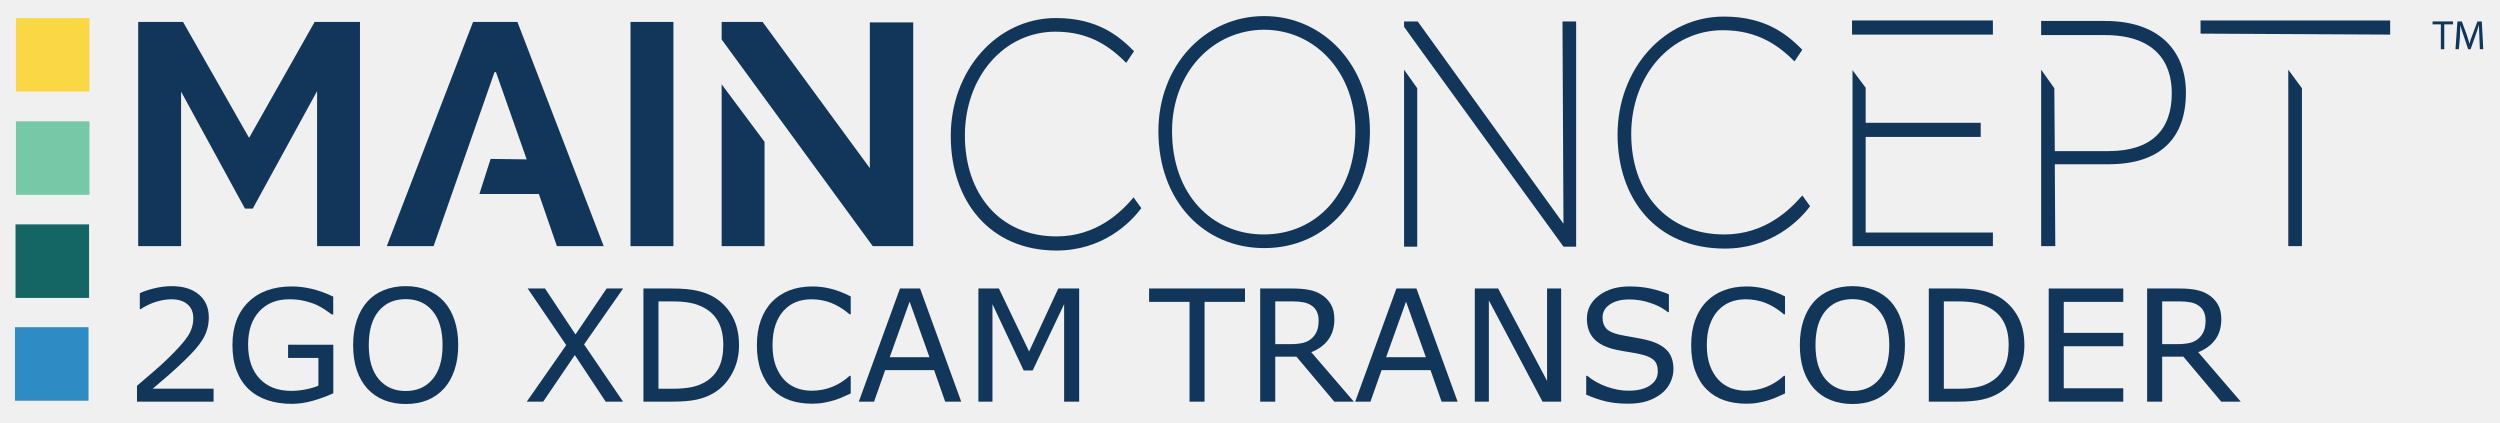
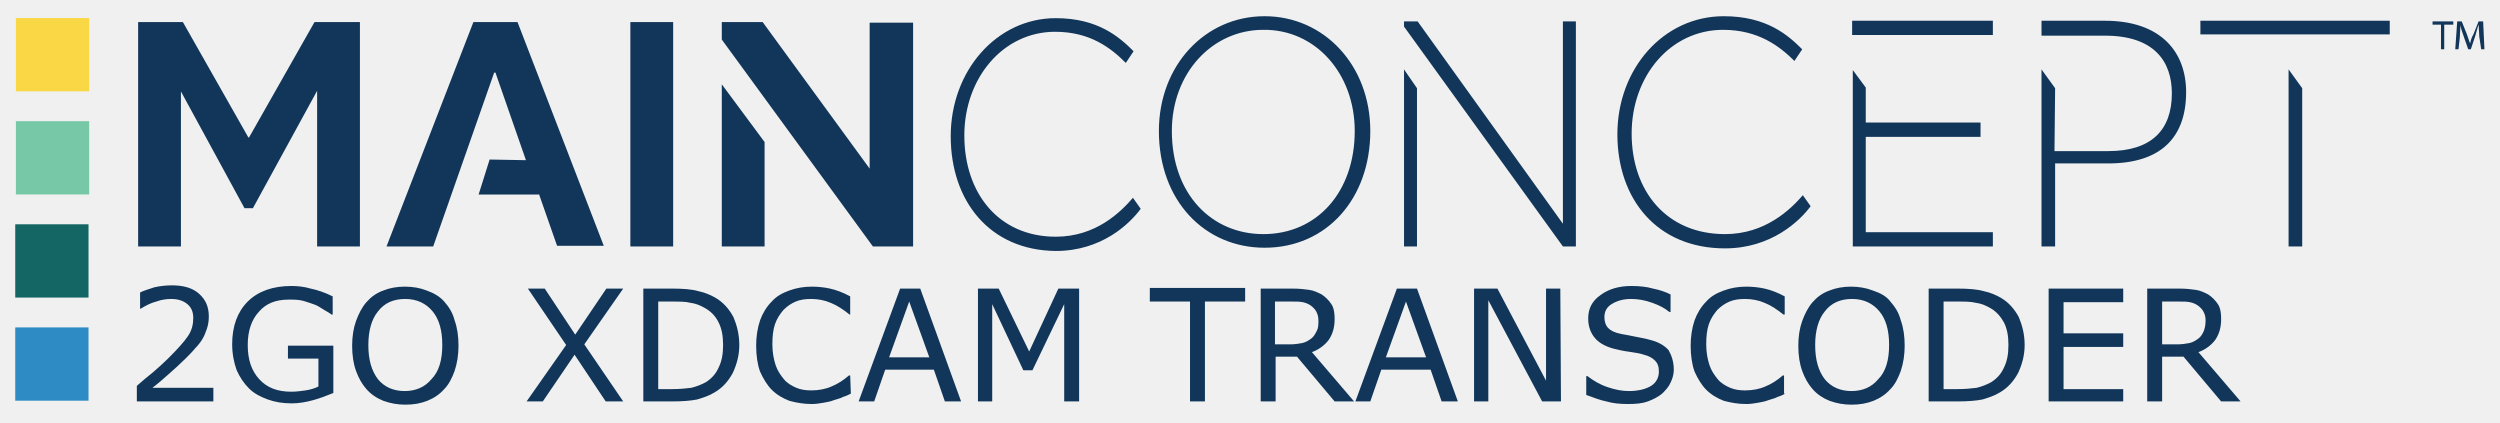
- <svg xmlns="http://www.w3.org/2000/svg" width="136mm" height="23mm" viewBox="0 0 136 23" version="1.1" id="svg247" xml:space="preserve">
-   <defs id="defs244">
-     <rect x="172.506" y="55.448" width="303.117" height="46.515" id="rect1231" />
-     <rect x="172.198" y="55.756" width="304.966" height="32.653" id="rect1225" />
-     <rect x="2.464" y="124.451" width="475.007" height="93.03" id="rect1169" />
-     <rect x="33.269" y="218.097" width="478.395" height="36.657" id="rect649" />
-     <rect x="256.91" y="235.655" width="213.476" height="25.876" id="rect639" />
-     <rect x="61.609" y="231.035" width="406.313" height="105.66" id="rect583" />
-     <rect x="172.506" y="55.448" width="303.117" height="46.515" id="rect1231-6" />
-     <rect x="172.506" y="55.448" width="478.246" height="36.495" id="rect1231-2" />
-   </defs>
-   <g id="layer1">
-     <g id="g451" transform="matrix(0.2651667,0,0,0.2651667,6.555594,38.8049)">
-       <g id="g1022" transform="translate(33.81052,-55.3263)">
-         <g id="g1148" transform="translate(-18.74947,-96.51365)">
-           <g id="g443-9" transform="translate(-20.33282,-4.002739)">
-             <g id="g429-3">
-               <path class="st0" d="m 175.6,37.4 c 0,-13.4 9.4,-24.2 21.6,-24.2 8.7,0 13.1,3.9 16,6.8 l -1.6,2.4 c -3.1,-3.1 -7.3,-6.4 -14.5,-6.4 -10.7,0 -18.6,9.4 -18.6,21.3 0,11.9 7.1,20.7 18.8,20.7 8.2,0 13.3,-5 15.8,-8 l 1.6,2.2 c -2.3,3.1 -8,8.7 -17.4,8.7 -13.7,0 -21.7,-10.2 -21.7,-23.5 z" id="path407-2" style="fill:#12365a" />
-               <polygon class="st0" points="363.3,34.7 386.9,34.7 386.9,37.6 363.3,37.6 363.3,57.2 389.4,57.2 389.4,60 360.6,60 360.6,23.9 363.3,27.5 " id="polygon409-5" style="fill:#12365a" />
-               <g id="g421-9">
-                 <path class="st0" d="m 402.1,40.5 h 11 c 8.8,0 13,-4.3 13,-11.9 0,-6.5 -3.6,-11.9 -13.7,-11.9 h -10.2 -2.9 v -2.9 h 13.1 c 11.4,0 16.6,6.4 16.6,14.7 0,9.4 -5.3,14.7 -15.9,14.7 h -11 l 0.1,16.8 h -2.9 V 23.8 l 2.7,3.8 0.1,12.9" id="path411-4" style="fill:#12365a" />
-                 <path class="st0" d="m 312.4,37.1 c 0,-13.4 9.5,-24.2 21.8,-24.2 8.8,0 13.2,3.9 16.1,6.8 l -1.6,2.4 c -3.1,-3.1 -7.4,-6.4 -14.7,-6.4 -10.8,0 -18.8,9.4 -18.8,21.3 0,11.9 7.2,20.6 19.1,20.6 8.3,0 13.4,-5 16,-8 l 1.6,2.2 c -2.3,3.1 -8.1,8.7 -17.5,8.7 -14,0 -22,-10.1 -22,-23.4 z" id="path413-4" style="fill:#12365a" />
-                 <rect x="360.5" y="13.7" class="st0" width="28.9" height="2.9" id="rect415-4" style="fill:#12365a" />
-                 <polygon class="st0" points="301.3,55.4 301.1,13.9 303.9,13.9 303.9,60.1 301.3,60.1 271.4,18.9 268.6,15 268.6,13.9 271.4,13.9 " id="polygon417-5" style="fill:#12365a" />
-                 <polygon class="st0" points="432,16.4 432,13.7 470.9,13.7 470.9,16.6 " id="polygon419-9" style="fill:#12365a" />
-               </g>
-               <path class="st0" d="m 261.6,36.4 c 0,13.8 -8.9,24 -21.7,24 -12.3,0 -21.7,-9.6 -21.7,-24 0,-13.4 9.5,-23.6 21.7,-23.6 12.2,0 21.7,10.2 21.7,23.6 z m -40.6,0 c 0,13 8.2,21.2 18.8,21.2 11,0 18.8,-8.7 18.8,-21.2 0,-11.9 -8.1,-20.8 -18.8,-20.8 -10.6,0.1 -18.8,8.9 -18.8,20.8 z" id="path423-7" style="fill:#12365a" />
-               <polygon class="st0" points="268.6,60.1 268.6,23.8 271.3,27.6 271.3,60.1 " id="polygon425-1" style="fill:#12365a" />
-               <polygon class="st0" points="450,60 450,23.8 452.8,27.6 452.8,60 " id="polygon427-0" style="fill:#12365a" />
-             </g>
-             <g id="g441-4">
-               <path class="st0" d="m 118.7,14 v 46 h -8.8 V 14 Z" id="path431-12" style="fill:#12365a" />
-               <polygon class="st0" points="91.1,49.3 94.8,60 104.4,60 86.7,14 77.6,14 59.9,60 69.5,60 82,24.3 82.3,24.3 88.6,42.2 81.2,42.1 78.9,49.3 " id="polygon433-60" style="fill:#12365a" />
-               <polygon class="st0" points="128.6,26.8 137.4,38.6 137.4,60 128.6,60 " id="polygon435-2" style="fill:#12365a" />
-               <polygon class="st0" points="128.6,14 128.6,17.6 159.6,60 167.9,60 167.9,14.1 159,14.1 159,44 137,14 " id="polygon437-9" style="fill:#12365a" />
-               <polygon class="st0" points="17.7,28.3 30.8,52.3 32.4,52.3 45.6,28.2 45.6,60 54.4,60 54.4,14 45.1,14 31.7,37.7 31.6,37.7 18.1,14 8.9,14 8.9,60 17.7,60 " id="polygon439-5" style="fill:#12365a" />
-             </g>
-           </g>
-           <g id="g449-51" transform="translate(-20.33282,-4.002739)">
-             <path class="st0" d="m 481.3,14.5 h -1.7 v -0.6 h 4.2 v 0.6 H 482 v 5.1 h -0.7 z" id="path445-1" style="fill:#12365a" />
-             <path class="st0" d="m 489.2,17 c 0,-0.8 -0.1,-1.7 -0.1,-2.4 v 0 c -0.2,0.7 -0.4,1.4 -0.7,2.2 l -1,2.8 h -0.5 L 486,16.9 c -0.3,-0.8 -0.5,-1.5 -0.7,-2.2 v 0 c 0,0.7 -0.1,1.7 -0.1,2.5 l -0.2,2.4 h -0.7 l 0.4,-5.7 h 0.9 l 1,2.7 c 0.2,0.7 0.4,1.3 0.6,1.9 v 0 c 0.1,-0.6 0.3,-1.2 0.6,-1.9 l 1,-2.7 h 0.9 l 0.3,5.7 h -0.7 z" id="path447-2" style="fill:#12365a" />
-           </g>
-           <rect style="fill:#fad744;fill-opacity:1;stroke-width:0.351" id="rect333-67" width="15.085" height="15.085" x="9.198" y="21.432" transform="rotate(90)" />
-           <rect style="fill:#77c8a6;fill-opacity:1;stroke-width:0.351" id="rect333-6-2" width="15.085" height="15.085" x="30.378" y="21.432" transform="rotate(90)" />
-           <rect style="fill:#136664;fill-opacity:1;stroke-width:0.351" id="rect333-6-9-8" width="15.085" height="15.085" x="51.529" y="21.514" transform="rotate(90)" />
-           <rect style="fill:#2e8bc4;fill-opacity:1;stroke-width:0.351" id="rect333-6-9-0-4" width="15.085" height="15.085" x="72.623" y="21.624" transform="rotate(90)" />
-         </g>
-         <text xml:space="preserve" transform="matrix(0.9978,0,0,0.9978,-58.22568,-89.78575)" id="text1223" style="font-size:32px;white-space:pre;shape-inside:url(#rect1225);display:inline;fill:#2e8bc4;fill-opacity:1" />
-         <g aria-label="2GO XDCAM TRANSCODER" transform="matrix(0.9978,0,0,0.9978,-205.0647,-93.07232)" id="text1229-3" style="font-size:32px;white-space:pre;shape-inside:url(#rect1231-2);fill:#12365a">
-           <path d="m 190.771,84.644 h -15.75 v -3.266 q 1.641,-1.406 3.281,-2.812 1.656,-1.406 3.078,-2.797 3,-2.906 4.109,-4.609 1.109,-1.719 1.109,-3.703 0,-1.812 -1.203,-2.828 -1.188,-1.031 -3.328,-1.031 -1.422,0 -3.078,0.5 -1.656,0.5 -3.234,1.531 h -0.156 v -3.281 q 1.109,-0.547 2.953,-1 1.859,-0.453 3.594,-0.453 3.578,0 5.609,1.734 2.031,1.719 2.031,4.672 0,1.328 -0.344,2.484 -0.328,1.141 -0.984,2.172 -0.609,0.969 -1.438,1.906 -0.812,0.938 -1.984,2.078 -1.672,1.641 -3.453,3.188 -1.781,1.531 -3.328,2.844 h 12.516 z" id="path1789" />
-           <path d="m 215.381,82.925 q -1.906,0.875 -4.172,1.531 -2.25,0.641 -4.359,0.641 -2.719,0 -4.984,-0.75 -2.266,-0.75 -3.859,-2.25 -1.609,-1.516 -2.484,-3.781 -0.875,-2.281 -0.875,-5.328 0,-5.578 3.25,-8.797 3.266,-3.234 8.953,-3.234 1.984,0 4.047,0.484 2.078,0.469 4.469,1.609 v 3.672 h -0.281 q -0.484,-0.375 -1.406,-0.984 -0.922,-0.609 -1.812,-1.016 -1.078,-0.484 -2.453,-0.797 -1.359,-0.328 -3.094,-0.328 -3.906,0 -6.188,2.516 -2.266,2.5 -2.266,6.781 0,4.516 2.375,7.031 2.375,2.5 6.469,2.5 1.5,0 2.984,-0.297 1.5,-0.297 2.625,-0.766 v -5.703 h -6.234 v -2.719 h 9.297 z" id="path1791" />
-           <path d="m 238.131,64.05 q 1.422,1.562 2.172,3.828 0.766,2.266 0.766,5.141 0,2.875 -0.781,5.156 -0.766,2.266 -2.156,3.781 -1.438,1.578 -3.406,2.375 -1.953,0.797 -4.469,0.797 -2.453,0 -4.469,-0.812 -2,-0.812 -3.406,-2.359 -1.406,-1.547 -2.172,-3.797 -0.75,-2.25 -0.75,-5.141 0,-2.844 0.75,-5.094 0.75,-2.266 2.188,-3.875 1.375,-1.531 3.406,-2.344 2.047,-0.812 4.453,-0.812 2.5,0 4.484,0.828 2,0.812 3.391,2.328 z m -0.281,8.969 q 0,-4.531 -2.031,-6.984 -2.031,-2.469 -5.547,-2.469 -3.547,0 -5.578,2.469 -2.016,2.453 -2.016,6.984 0,4.578 2.062,7.016 2.062,2.422 5.531,2.422 3.469,0 5.516,-2.422 2.062,-2.438 2.062,-7.016 z" id="path1793" />
-           <path d="m 274.975,61.378 -8.031,11.5 8.016,11.766 h -3.578 l -6.344,-9.578 -6.5,9.578 h -3.375 l 8.109,-11.625 -7.922,-11.641 h 3.562 l 6.266,9.453 6.406,-9.453 z" id="path1795" />
-           <path d="m 298.803,73.034 q 0,3.172 -1.391,5.75 -1.375,2.578 -3.672,4 -1.594,0.984 -3.562,1.422 -1.953,0.438 -5.156,0.438 h -5.875 V 61.378 h 5.812 q 3.406,0 5.406,0.5 2.016,0.484 3.406,1.344 2.375,1.484 3.703,3.953 1.328,2.469 1.328,5.859 z m -3.234,-0.047 q 0,-2.734 -0.953,-4.609 -0.953,-1.875 -2.844,-2.953 -1.375,-0.781 -2.922,-1.078 -1.547,-0.312 -3.703,-0.312 h -2.906 v 17.953 h 2.906 q 2.234,0 3.891,-0.328 1.672,-0.328 3.062,-1.219 1.734,-1.109 2.594,-2.922 0.875,-1.812 0.875,-4.531 z" id="path1797" />
-           <path d="m 321.771,82.956 q -0.859,0.375 -1.562,0.703 -0.688,0.328 -1.812,0.688 -0.953,0.297 -2.078,0.5 -1.109,0.219 -2.453,0.219 -2.531,0 -4.609,-0.703 -2.062,-0.719 -3.594,-2.234 -1.5,-1.484 -2.344,-3.766 -0.844,-2.297 -0.844,-5.328 0,-2.875 0.812,-5.141 0.812,-2.266 2.344,-3.828 1.484,-1.516 3.578,-2.312 2.109,-0.797 4.672,-0.797 1.875,0 3.734,0.453 1.875,0.453 4.156,1.594 v 3.672 h -0.234 q -1.922,-1.609 -3.812,-2.344 -1.891,-0.734 -4.047,-0.734 -1.766,0 -3.188,0.578 -1.406,0.562 -2.516,1.766 -1.078,1.172 -1.688,2.969 -0.594,1.781 -0.594,4.125 0,2.453 0.656,4.219 0.672,1.766 1.719,2.875 1.094,1.156 2.547,1.719 1.469,0.547 3.094,0.547 2.234,0 4.188,-0.766 1.953,-0.766 3.656,-2.297 h 0.219 z" id="path1799" />
-           <path d="m 344.49,84.644 h -3.297 l -2.281,-6.484 h -10.062 l -2.281,6.484 h -3.141 l 8.469,-23.266 h 4.125 z m -6.531,-9.141 -4.078,-11.422 -4.094,11.422 z" id="path1801" />
-           <path d="m 368.74,84.644 h -3.094 V 64.597 l -6.469,13.641 h -1.844 l -6.422,-13.641 v 20.047 h -2.891 V 61.378 h 4.219 l 6.203,12.953 6,-12.953 h 4.297 z" id="path1803" />
-           <path d="m 402.834,64.128 h -8.312 v 20.516 h -3.094 V 64.128 h -8.312 v -2.75 h 19.719 z" id="path1805" />
-           <path d="m 425.209,84.644 h -4.016 l -7.781,-9.25 h -4.359 v 9.25 h -3.094 V 61.378 h 6.516 q 2.109,0 3.516,0.281 1.406,0.266 2.531,0.969 1.266,0.797 1.969,2.016 0.719,1.203 0.719,3.062 0,2.516 -1.266,4.219 -1.266,1.688 -3.484,2.547 z m -7.234,-16.719 q 0,-1 -0.359,-1.766 -0.344,-0.781 -1.156,-1.312 -0.672,-0.453 -1.594,-0.625 -0.922,-0.188 -2.172,-0.188 h -3.641 v 8.781 h 3.125 q 1.469,0 2.562,-0.25 1.094,-0.266 1.859,-0.969 0.703,-0.656 1.031,-1.5 0.344,-0.859 0.344,-2.172 z" id="path1807" />
-           <path d="m 446.553,84.644 h -3.297 l -2.281,-6.484 h -10.062 l -2.281,6.484 h -3.141 l 8.469,-23.266 h 4.125 z m -6.531,-9.141 -4.078,-11.422 -4.094,11.422 z" id="path1809" />
-           <path d="m 467.834,84.644 h -3.828 l -11.031,-20.812 v 20.812 h -2.891 V 61.378 h 4.797 l 10.062,19 v -19 h 2.891 z" id="path1811" />
-           <path d="m 490.928,78.003 q 0,1.359 -0.641,2.688 -0.625,1.328 -1.766,2.25 -1.25,1 -2.922,1.562 -1.656,0.562 -4,0.562 -2.516,0 -4.531,-0.469 -2,-0.469 -4.078,-1.391 v -3.875 h 0.219 q 1.766,1.469 4.078,2.266 2.312,0.797 4.344,0.797 2.875,0 4.469,-1.078 1.609,-1.078 1.609,-2.875 0,-1.547 -0.766,-2.281 -0.75,-0.734 -2.297,-1.141 -1.172,-0.312 -2.547,-0.516 -1.359,-0.203 -2.891,-0.516 -3.094,-0.656 -4.594,-2.234 -1.484,-1.594 -1.484,-4.141 0,-2.922 2.469,-4.781 2.469,-1.875 6.266,-1.875 2.453,0 4.5,0.469 2.047,0.469 3.625,1.156 v 3.656 h -0.219 q -1.328,-1.125 -3.5,-1.859 -2.156,-0.75 -4.422,-0.75 -2.484,0 -4,1.031 -1.5,1.031 -1.5,2.656 0,1.453 0.75,2.281 0.75,0.828 2.641,1.266 1,0.219 2.844,0.531 1.844,0.312 3.125,0.641 2.594,0.688 3.906,2.078 1.312,1.391 1.312,3.891 z" id="path1813" />
-           <path d="m 513.865,82.956 q -0.859,0.375 -1.562,0.703 -0.688,0.328 -1.812,0.688 -0.953,0.297 -2.078,0.5 -1.109,0.219 -2.453,0.219 -2.531,0 -4.609,-0.703 -2.062,-0.719 -3.594,-2.234 -1.5,-1.484 -2.344,-3.766 -0.844,-2.297 -0.844,-5.328 0,-2.875 0.812,-5.141 0.812,-2.266 2.344,-3.828 1.484,-1.516 3.578,-2.312 2.109,-0.797 4.672,-0.797 1.875,0 3.734,0.453 1.875,0.453 4.156,1.594 v 3.672 h -0.234 q -1.922,-1.609 -3.812,-2.344 -1.891,-0.734 -4.047,-0.734 -1.766,0 -3.188,0.578 -1.406,0.562 -2.516,1.766 -1.078,1.172 -1.688,2.969 -0.594,1.781 -0.594,4.125 0,2.453 0.656,4.219 0.672,1.766 1.719,2.875 1.094,1.156 2.547,1.719 1.469,0.547 3.094,0.547 2.234,0 4.188,-0.766 1.953,-0.766 3.656,-2.297 h 0.219 z" id="path1815" />
-           <path d="m 535.584,64.05 q 1.422,1.562 2.172,3.828 0.766,2.266 0.766,5.141 0,2.875 -0.781,5.156 -0.766,2.266 -2.156,3.781 -1.438,1.578 -3.406,2.375 -1.953,0.797 -4.469,0.797 -2.453,0 -4.469,-0.812 -2,-0.812 -3.406,-2.359 -1.406,-1.547 -2.172,-3.797 -0.75,-2.25 -0.75,-5.141 0,-2.844 0.75,-5.094 0.75,-2.266 2.188,-3.875 1.375,-1.531 3.406,-2.344 2.047,-0.812 4.453,-0.812 2.5,0 4.484,0.828 2,0.812 3.391,2.328 z m -0.281,8.969 q 0,-4.531 -2.031,-6.984 -2.031,-2.469 -5.547,-2.469 -3.547,0 -5.578,2.469 -2.016,2.453 -2.016,6.984 0,4.578 2.062,7.016 2.062,2.422 5.531,2.422 3.469,0 5.516,-2.422 2.062,-2.438 2.062,-7.016 z" id="path1817" />
-           <path d="m 563.084,73.034 q 0,3.172 -1.391,5.75 -1.375,2.578 -3.672,4 -1.594,0.984 -3.562,1.422 -1.953,0.438 -5.156,0.438 h -5.875 V 61.378 h 5.812 q 3.406,0 5.406,0.5 2.016,0.484 3.406,1.344 2.375,1.484 3.703,3.953 1.328,2.469 1.328,5.859 z m -3.234,-0.047 q 0,-2.734 -0.953,-4.609 -0.953,-1.875 -2.844,-2.953 -1.375,-0.781 -2.922,-1.078 -1.547,-0.312 -3.703,-0.312 h -2.906 v 17.953 h 2.906 q 2.234,0 3.891,-0.328 1.672,-0.328 3.062,-1.219 1.734,-1.109 2.594,-2.922 0.875,-1.812 0.875,-4.531 z" id="path1819" />
-           <path d="M 583.412,84.644 H 568.084 V 61.378 h 15.328 v 2.75 h -12.234 v 6.375 h 12.234 v 2.75 h -12.234 v 8.641 h 12.234 z" id="path1821" />
-           <path d="m 607.568,84.644 h -4.016 l -7.781,-9.25 h -4.359 v 9.25 h -3.094 V 61.378 h 6.516 q 2.109,0 3.516,0.281 1.406,0.266 2.531,0.969 1.266,0.797 1.969,2.016 0.719,1.203 0.719,3.062 0,2.516 -1.266,4.219 -1.266,1.688 -3.484,2.547 z m -7.234,-16.719 q 0,-1 -0.359,-1.766 -0.344,-0.781 -1.156,-1.312 -0.672,-0.453 -1.594,-0.625 -0.922,-0.188 -2.172,-0.188 h -3.641 v 8.781 h 3.125 q 1.469,0 2.562,-0.25 1.094,-0.266 1.859,-0.969 0.703,-0.656 1.031,-1.5 0.344,-0.859 0.344,-2.172 z" id="path1823" />
-         </g>
-       </g>
-       <text xml:space="preserve" transform="matrix(0.9978,0,0,0.9978,-24.72254,-146.3415)" id="text637" style="white-space:pre;shape-inside:url(#rect639);display:inline;fill:#000000" />
-     </g>
-   </g>
-   <style type="text/css" id="style251">
- 	.st0{fill:#12365A;}
- </style>
-   <style type="text/css" id="style328">
- 	.st0{fill:#FFFFFF;}
- </style>
-   <style type="text/css" id="style405">
- 	.st0{fill:#12365A;}
- </style>
+ <svg xmlns="http://www.w3.org/2000/svg" enable-background="new 0 0 385.5 65.2" viewBox="0 0 385.5 65.2">
+   <path d="m2.451 2.786h11.3v11.3h-11.3z" fill="#fad744" />
+   <path d="m2.451 18.686h11.3v11.3h-11.3z" fill="#77c8a6" />
+   <path d="m2.351 34.586h11.3v11.3h-11.3z" fill="#136664" />
+   <path d="m2.351 50.486h11.3v11.3h-11.3z" fill="#2e8bc4" />
+   <path d="m146.6 21c0-10.1 7.1-18.2 16.2-18.2 6.5 0 9.8 2.9 12 5.1l-1.2 1.8c-2.3-2.3-5.5-4.8-10.9-4.8-8 0-14 7.1-14 16s5.3 15.6 14.1 15.6c6.2 0 10-3.8 11.9-6l1.2 1.7c-1.7 2.3-6 6.5-13.1 6.5-10.2-.1-16.2-7.7-16.2-17.7zm141.1-2.1h17.7v2.2h-17.7v14.7h19.6v2.2h-21.6v-27.2l2 2.7zm29.1 4.4h8.3c6.6 0 9.8-3.2 9.8-8.9 0-4.9-2.7-8.9-10.3-8.9h-9.8v-2.3h9.8c8.6 0 12.5 4.8 12.5 11 0 7.1-4 11-12 11h-8.2v12.8h-2.1v-27.3l2.1 2.9zm-67.4-2.6c0-10.1 7.1-18.2 16.4-18.2 6.6 0 9.9 2.9 12.1 5.1l-1.2 1.8c-2.3-2.3-5.6-4.8-11-4.8-8.1 0-14.1 7.1-14.1 16s5.4 15.5 14.4 15.5c6.2 0 10.1-3.8 12-6l1.2 1.7c-1.7 2.3-6.1 6.5-13.2 6.5-10.5 0-16.6-7.6-16.6-17.6zm36.2-17.5h21.7v2.2h-21.7zm-44.6 31.3v-31.2h2v34.7h-2l-24.5-33.9v-.8h2.1zm98.3-29.2v-2.1h29.2v2.1zm-128 14.9c0 10.4-6.7 18-16.3 18-9.2 0-16.3-7.2-16.3-18 0-10.1 7.1-17.7 16.3-17.7s16.3 7.6 16.3 17.7zm-30.6 0c0 9.8 6.2 15.9 14.1 15.9 8.3 0 14.1-6.5 14.1-15.9 0-8.9-6.1-15.7-14.1-15.6-7.9 0-14.1 6.7-14.1 15.6zm35.8 17.8v-27.3l2 2.9v24.4zm136.4 0v-27.3l2.1 2.9v24.4zm-249.1-34.6v34.6h-6.6v-34.6zm-20.7 26.5 2.8 8h7.2l-13.3-34.5h-6.8l-13.4 34.6h7.2l9.4-26.8h.2l4.7 13.5-5.6-.1-1.7 5.4h9.3zm28.2-16.9 6.6 8.9v16.1h-6.6zm0-9.6v2.7l23.3 31.9h6.2v-34.5h-6.7v22.5l-16.5-22.6zm-83.4 10.7 9.8 18h1.3l9.9-18.1v24h6.6v-34.6h-7l-10.1 17.8h-.1l-10.1-17.8h-6.9v34.6h6.6zm348.5-10.3h-1.3v-.5h3.2v.5h-1.4v3.8h-.5zm5.9 1.8c0-.6-.1-1.3-.1-1.8-.2.5-.3 1.1-.5 1.7l-.7 2.1h-.4l-.7-2c-.2-.6-.4-1.1-.5-1.7 0 .5-.1 1.3-.1 1.9l-.2 1.8h-.5l.3-4.3h.7l.8 2c.2.5.3 1 .5 1.4.1-.5.2-.9.5-1.4l.8-2h.7l.2 4.3h-.5zm-349.4 56.3h-11.8v-2.4c.8-.7 1.6-1.4 2.5-2.1.8-.7 1.6-1.4 2.3-2.1 1.5-1.5 2.5-2.6 3.1-3.5s.8-1.8.8-2.8c0-.9-.3-1.6-.9-2.1s-1.4-.8-2.5-.8c-.7 0-1.5.1-2.3.4-.8.2-1.6.6-2.4 1.1h-.1v-2.5c.6-.3 1.3-.5 2.2-.8.9-.2 1.8-.3 2.7-.3 1.8 0 3.2.4 4.2 1.3s1.5 2 1.5 3.5c0 .7-.1 1.3-.3 1.9s-.4 1.1-.7 1.6-.7 1-1.1 1.4c-.4.5-.9 1-1.5 1.6-.8.8-1.7 1.6-2.6 2.4s-1.7 1.5-2.5 2.1h9.4zm18.5-1.3c-1 .4-2 .8-3.1 1.1s-2.2.5-3.3.5c-1.4 0-2.6-.2-3.7-.6s-2.1-.9-2.9-1.7-1.4-1.7-1.9-2.8c-.4-1.1-.7-2.5-.7-4 0-2.8.8-5 2.4-6.6s3.9-2.4 6.7-2.4c1 0 2 .1 3 .4 1 .2 2.2.6 3.4 1.2v2.8h-.2c-.2-.2-.6-.4-1.1-.7s-.9-.6-1.4-.8-1.2-.4-1.8-.6c-.7-.2-1.5-.2-2.3-.2-2 0-3.5.6-4.6 1.9-1.1 1.2-1.7 2.9-1.7 5.1 0 2.3.6 4 1.8 5.3s2.8 1.9 4.9 1.9c.8 0 1.5-.1 2.2-.2s1.4-.3 2-.6v-4.3h-4.7v-2h7zm17.1-14.1c.7.8 1.3 1.7 1.6 2.9.4 1.1.6 2.4.6 3.9 0 1.4-.2 2.7-.6 3.9-.4 1.1-.9 2.1-1.6 2.8-.7.8-1.6 1.4-2.6 1.8s-2.1.6-3.4.6c-1.2 0-2.3-.2-3.4-.6-1-.4-1.9-1-2.6-1.8s-1.2-1.7-1.6-2.8-.6-2.4-.6-3.9c0-1.4.2-2.7.6-3.8s.9-2.1 1.6-2.9 1.5-1.4 2.6-1.8c1-.4 2.1-.6 3.3-.6 1.3 0 2.4.2 3.4.6 1.1.4 2 .9 2.7 1.7zm-.3 6.7c0-2.3-.5-4-1.5-5.2s-2.4-1.9-4.2-1.9-3.2.6-4.2 1.9c-1 1.2-1.5 3-1.5 5.2 0 2.3.5 4 1.5 5.3 1 1.2 2.4 1.8 4.1 1.8s3.1-.6 4.1-1.8c1.2-1.2 1.7-3 1.7-5.3zm27.9-8.7-6 8.6 6 8.8h-2.7l-4.8-7.2-4.9 7.2h-2.5l6.1-8.7-5.9-8.7h2.6l4.7 7.1 4.8-7.1zm17.9 8.7c0 1.6-.4 3-1 4.3-.7 1.3-1.6 2.3-2.8 3-.8.5-1.7.8-2.7 1.1-1 .2-2.3.3-3.9.3h-4.4v-17.4h4.4c1.7 0 3.1.1 4.1.4 1 .2 1.9.6 2.6 1 1.2.7 2.1 1.7 2.8 3 .5 1.2.9 2.6.9 4.3zm-2.5 0c0-1.4-.2-2.5-.7-3.5s-1.2-1.7-2.1-2.2c-.7-.4-1.4-.7-2.2-.8-.8-.2-1.7-.2-2.8-.2h-2.2v13.5h2.2c1.1 0 2.1-.1 2.9-.2.8-.2 1.6-.5 2.3-.9.9-.6 1.5-1.3 1.9-2.2.5-1 .7-2.1.7-3.5zm19.7 7.5c-.4.2-.8.4-1.2.5-.3.2-.8.3-1.4.5-.5.2-1 .3-1.6.4s-1.2.2-1.8.2c-1.3 0-2.4-.2-3.5-.5-1-.4-1.9-.9-2.7-1.7-.7-.7-1.3-1.7-1.8-2.8-.4-1.1-.6-2.5-.6-4 0-1.4.2-2.7.6-3.9.4-1.1 1-2.1 1.8-2.9.7-.8 1.6-1.3 2.7-1.7s2.2-.6 3.5-.6c.9 0 1.9.1 2.8.3s2 .6 3.1 1.2v2.8h-.1c-1-.8-1.9-1.4-2.9-1.8-.9-.4-2-.6-3-.6-.9 0-1.7.1-2.4.4s-1.3.7-1.9 1.3c-.5.6-1 1.3-1.3 2.2s-.4 1.9-.4 3.1.2 2.3.5 3.2.8 1.6 1.3 2.2 1.2 1 1.9 1.3 1.5.4 2.3.4c1.1 0 2.2-.2 3.1-.6 1-.4 1.9-1 2.7-1.7h.2zm17 1.2h-2.5l-1.7-4.9h-7.5l-1.7 4.9h-2.4l6.4-17.4h3.1zm-4.9-6.8-3.1-8.6-3.1 8.6zm23.1 6.8h-2.3v-15l-4.9 10.2h-1.4l-4.8-10.2v15h-2.2v-17.4h3.2l4.7 9.7 4.5-9.7h3.2zm25.6-15.4h-6.2v15.4h-2.3v-15.4h-6.2v-2.1h14.7zm16.8 15.4h-3l-5.8-6.9h-3.3v6.9h-2.3v-17.4h4.9c1.1 0 1.9.1 2.6.2s1.3.4 1.9.7c.6.4 1.1.9 1.5 1.5s.5 1.4.5 2.3c0 1.3-.3 2.3-.9 3.2-.6.8-1.5 1.5-2.6 1.9zm-5.5-12.5c0-.5-.1-.9-.3-1.3s-.5-.7-.9-1c-.3-.2-.7-.4-1.2-.5s-1-.1-1.6-.1h-2.7v6.6h2.3c.7 0 1.4-.1 1.9-.2s1-.4 1.4-.7.6-.7.8-1.1c.3-.5.3-1 .3-1.7zm21.5 12.5h-2.5l-1.7-4.9h-7.6l-1.7 4.9h-2.3l6.4-17.4h3.1zm-4.9-6.8-3.1-8.6-3.1 8.6zm20.8 6.8h-2.9l-8.3-15.6v15.6h-2.2v-17.4h3.6l7.5 14.2v-14.2h2.2zm17.4-4.9c0 .7-.2 1.4-.5 2-.3.7-.8 1.2-1.3 1.7-.6.5-1.4.9-2.2 1.2s-1.8.4-3 .4c-1.3 0-2.4-.1-3.4-.4-1-.2-2-.6-3.1-1v-2.9h.2c.9.7 1.9 1.3 3.1 1.7s2.2.6 3.3.6c1.4 0 2.6-.3 3.4-.8s1.2-1.3 1.2-2.2c0-.8-.2-1.3-.6-1.7s-.9-.7-1.7-.9c-.6-.2-1.2-.3-1.9-.4s-1.4-.2-2.2-.4c-1.5-.3-2.7-.9-3.4-1.7s-1.1-1.8-1.1-3.1c0-1.5.6-2.7 1.9-3.6 1.2-.9 2.8-1.4 4.7-1.4 1.2 0 2.4.1 3.4.4 1 .2 1.9.5 2.7.9v2.7h-.2c-.7-.6-1.5-1-2.6-1.4s-2.2-.6-3.3-.6c-1.2 0-2.2.3-3 .8s-1.1 1.2-1.1 2c0 .7.2 1.3.6 1.7s1 .7 2 .9c.5.1 1.2.2 2.1.4s1.7.3 2.3.5c1.3.3 2.3.9 2.9 1.6.4.7.8 1.7.8 3zm17.2 3.7c-.4.2-.8.4-1.2.5-.3.2-.8.3-1.4.5-.5.2-1 .3-1.6.4s-1.2.2-1.8.2c-1.3 0-2.4-.2-3.5-.5-1-.4-1.9-.9-2.7-1.7-.7-.7-1.3-1.7-1.8-2.8-.4-1.1-.6-2.5-.6-4 0-1.4.2-2.7.6-3.9.4-1.1 1-2.1 1.8-2.9.7-.8 1.6-1.3 2.7-1.7s2.2-.6 3.5-.6c.9 0 1.9.1 2.8.3s2 .6 3.1 1.2v2.8h-.2c-1-.8-1.9-1.4-2.9-1.8-.9-.4-2-.6-3-.6-.9 0-1.7.1-2.4.4s-1.3.7-1.9 1.3c-.5.6-1 1.3-1.3 2.2s-.4 1.9-.4 3.1.2 2.3.5 3.2.8 1.6 1.3 2.2 1.2 1 1.9 1.3 1.5.4 2.3.4c1.1 0 2.2-.2 3.1-.6 1-.4 1.9-1 2.7-1.7h.2v2.8zm16.2-14.2c.7.8 1.3 1.7 1.6 2.9.4 1.1.6 2.4.6 3.9 0 1.4-.2 2.7-.6 3.9-.4 1.1-.9 2.1-1.6 2.8-.7.8-1.6 1.4-2.6 1.8s-2.1.6-3.4.6c-1.2 0-2.3-.2-3.4-.6-1-.4-1.9-1-2.6-1.8s-1.2-1.7-1.6-2.8-.6-2.4-.6-3.9c0-1.4.2-2.7.6-3.8s.9-2.1 1.6-2.9 1.5-1.4 2.6-1.8c1-.4 2.1-.6 3.3-.6s2.4.2 3.4.6c1.2.4 2.1.9 2.7 1.7zm-.2 6.7c0-2.3-.5-4-1.5-5.2s-2.4-1.9-4.2-1.9-3.2.6-4.2 1.9c-1 1.2-1.5 3-1.5 5.2 0 2.3.5 4 1.5 5.3 1 1.2 2.4 1.8 4.1 1.8s3.1-.6 4.1-1.8c1.2-1.2 1.7-3 1.7-5.3zm20.9 0c0 1.6-.4 3-1 4.3-.7 1.3-1.6 2.3-2.8 3-.8.5-1.7.8-2.7 1.1-1 .2-2.3.3-3.9.3h-4.4v-17.4h4.4c1.7 0 3.1.1 4.1.4 1 .2 1.9.6 2.6 1 1.2.7 2.1 1.7 2.8 3 .5 1.2.9 2.6.9 4.3zm-2.5 0c0-1.4-.2-2.5-.7-3.5-.5-.9-1.2-1.7-2.1-2.2-.7-.4-1.4-.7-2.2-.8-.8-.2-1.7-.2-2.8-.2h-2.2v13.5h2.2c1.1 0 2.1-.1 2.9-.2.8-.2 1.6-.5 2.3-.9.9-.6 1.5-1.3 1.9-2.2.5-1 .7-2.1.7-3.5zm17.7 8.7h-11.5v-17.4h11.5v2.1h-9.2v4.8h9.2v2.1h-9.2v6.5h9.2zm18.1 0h-3l-5.8-6.9h-3.3v6.9h-2.3v-17.4h4.9c1.1 0 1.9.1 2.6.2s1.3.4 1.9.7c.6.4 1.1.9 1.5 1.5s.5 1.4.5 2.3c0 1.3-.3 2.3-.9 3.2-.6.8-1.5 1.5-2.6 1.9zm-5.4-12.5c0-.5-.1-.9-.3-1.3s-.5-.7-.9-1c-.3-.2-.7-.4-1.2-.5s-1-.1-1.6-.1h-2.7v6.6h2.3c.7 0 1.4-.1 1.9-.2s1-.4 1.4-.7.6-.7.8-1.1c.2-.5.3-1 .3-1.7z" fill="#12365a" />
</svg>
